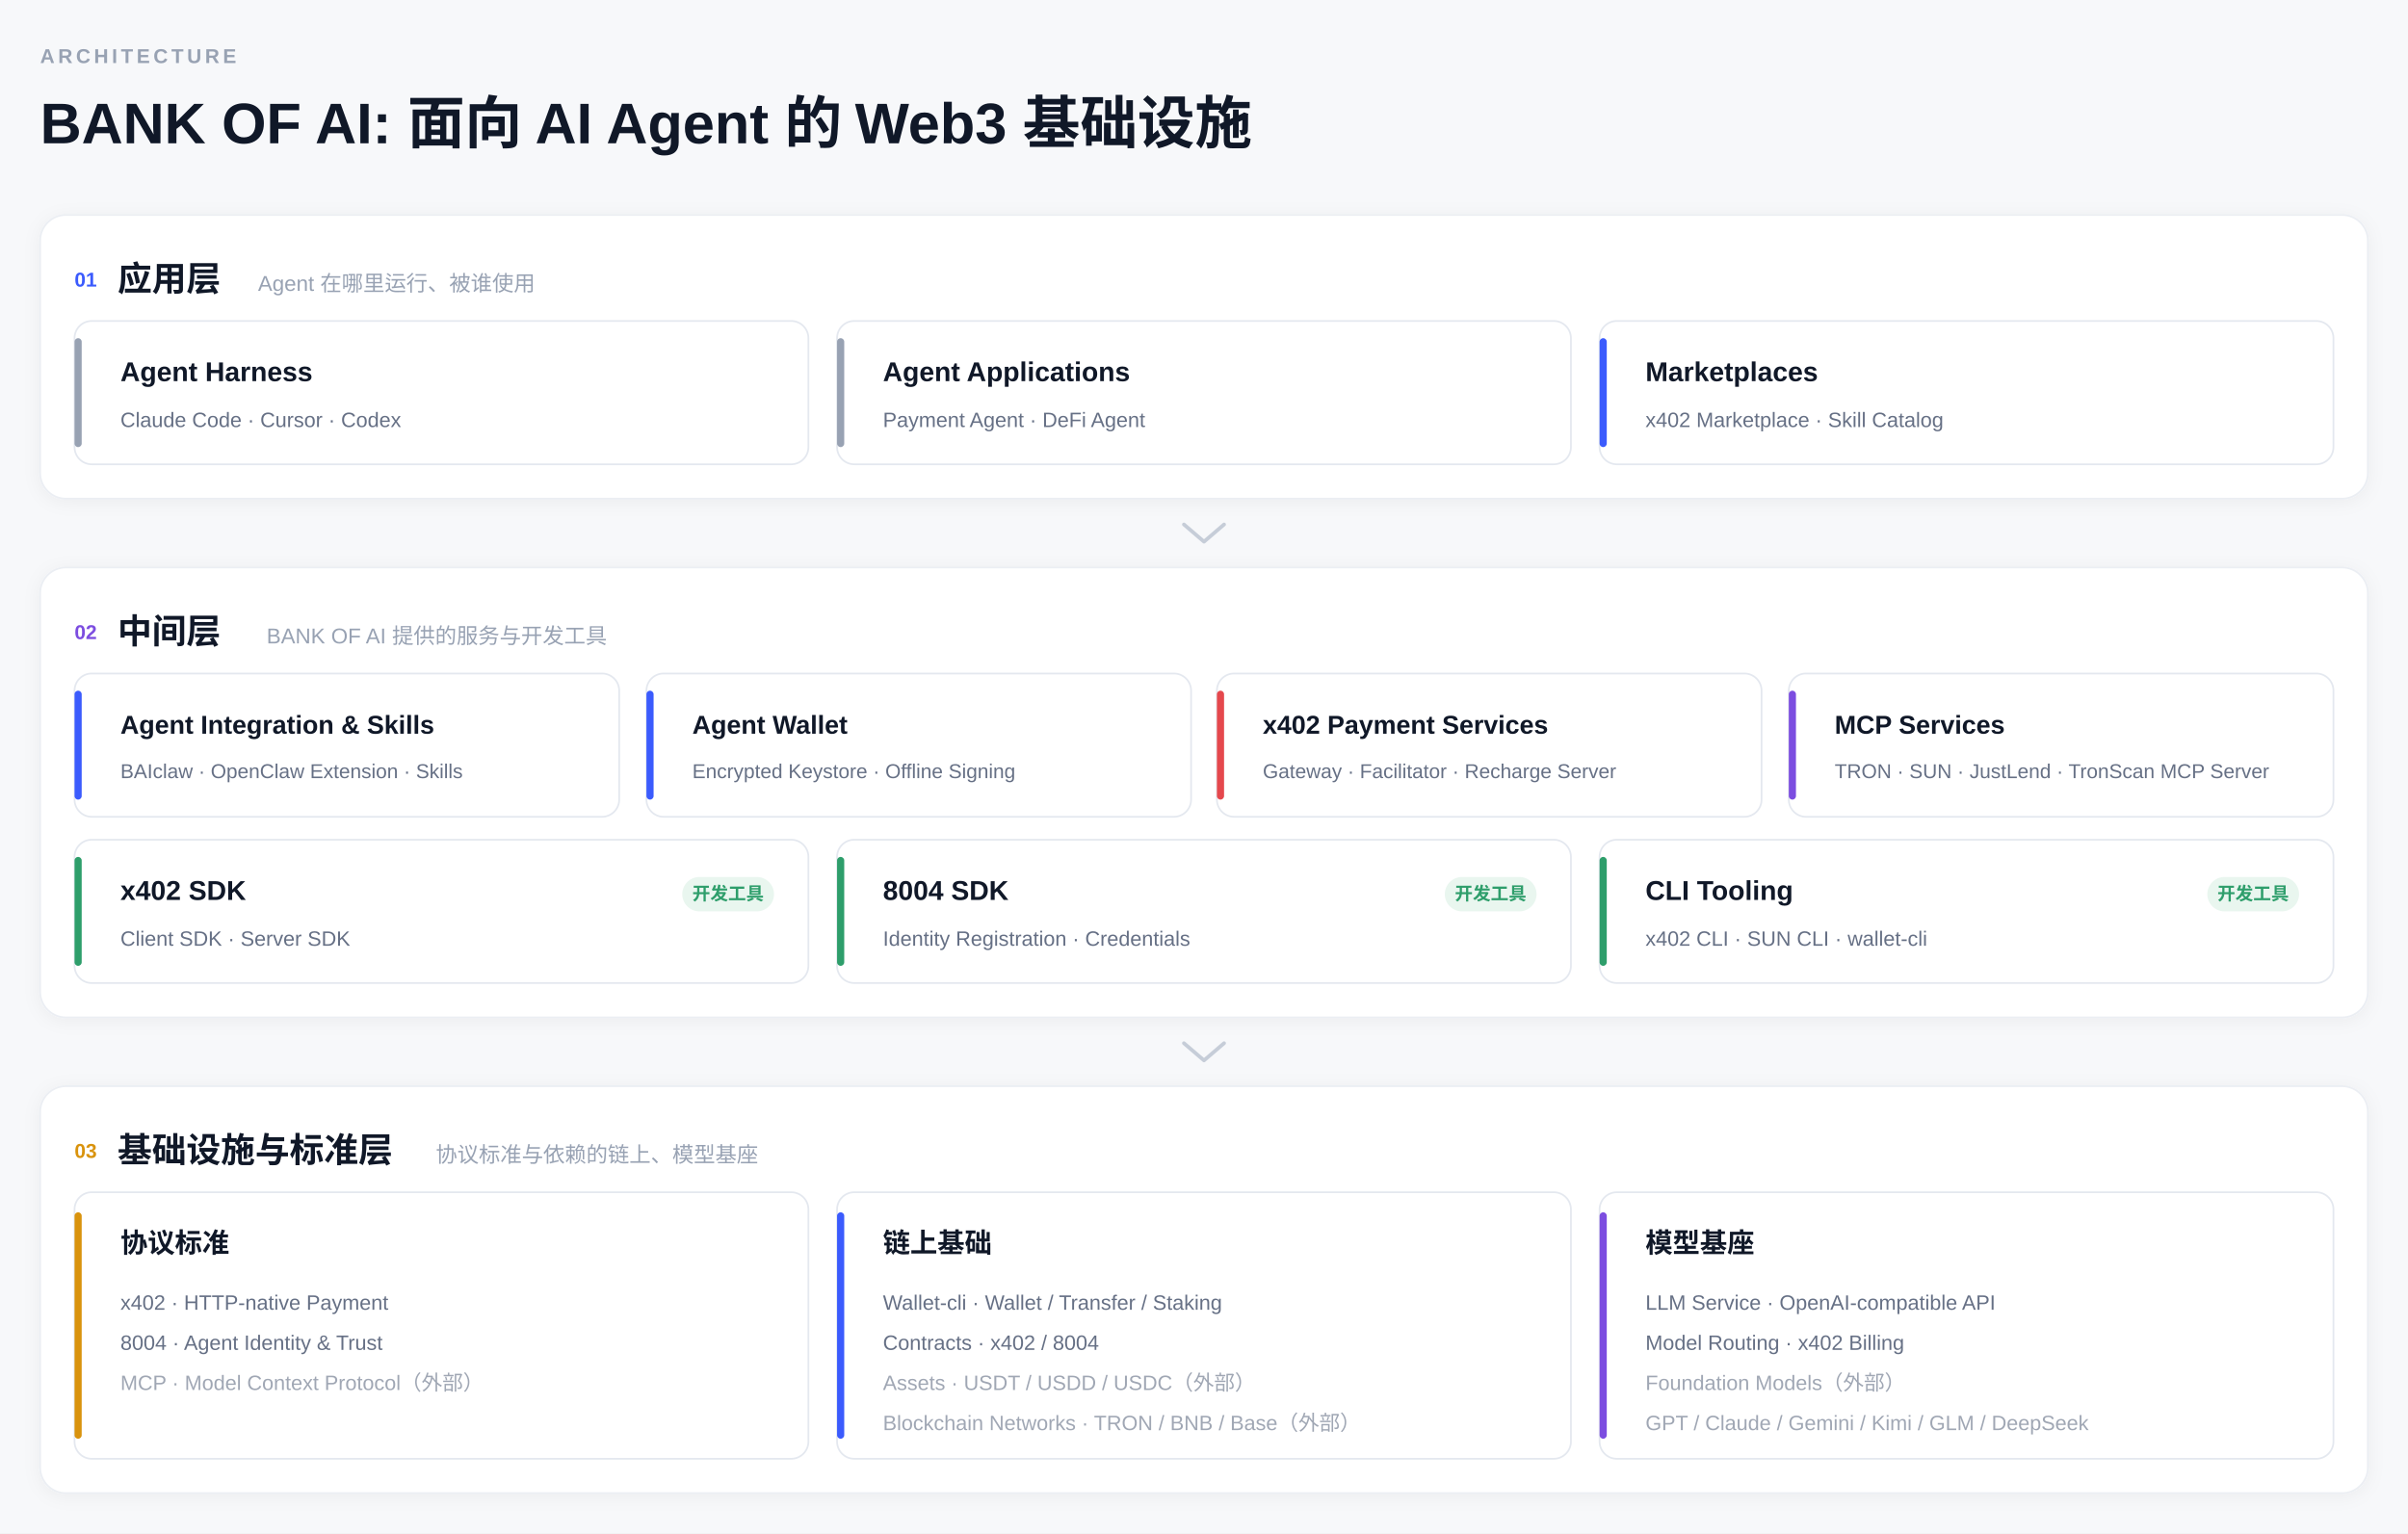
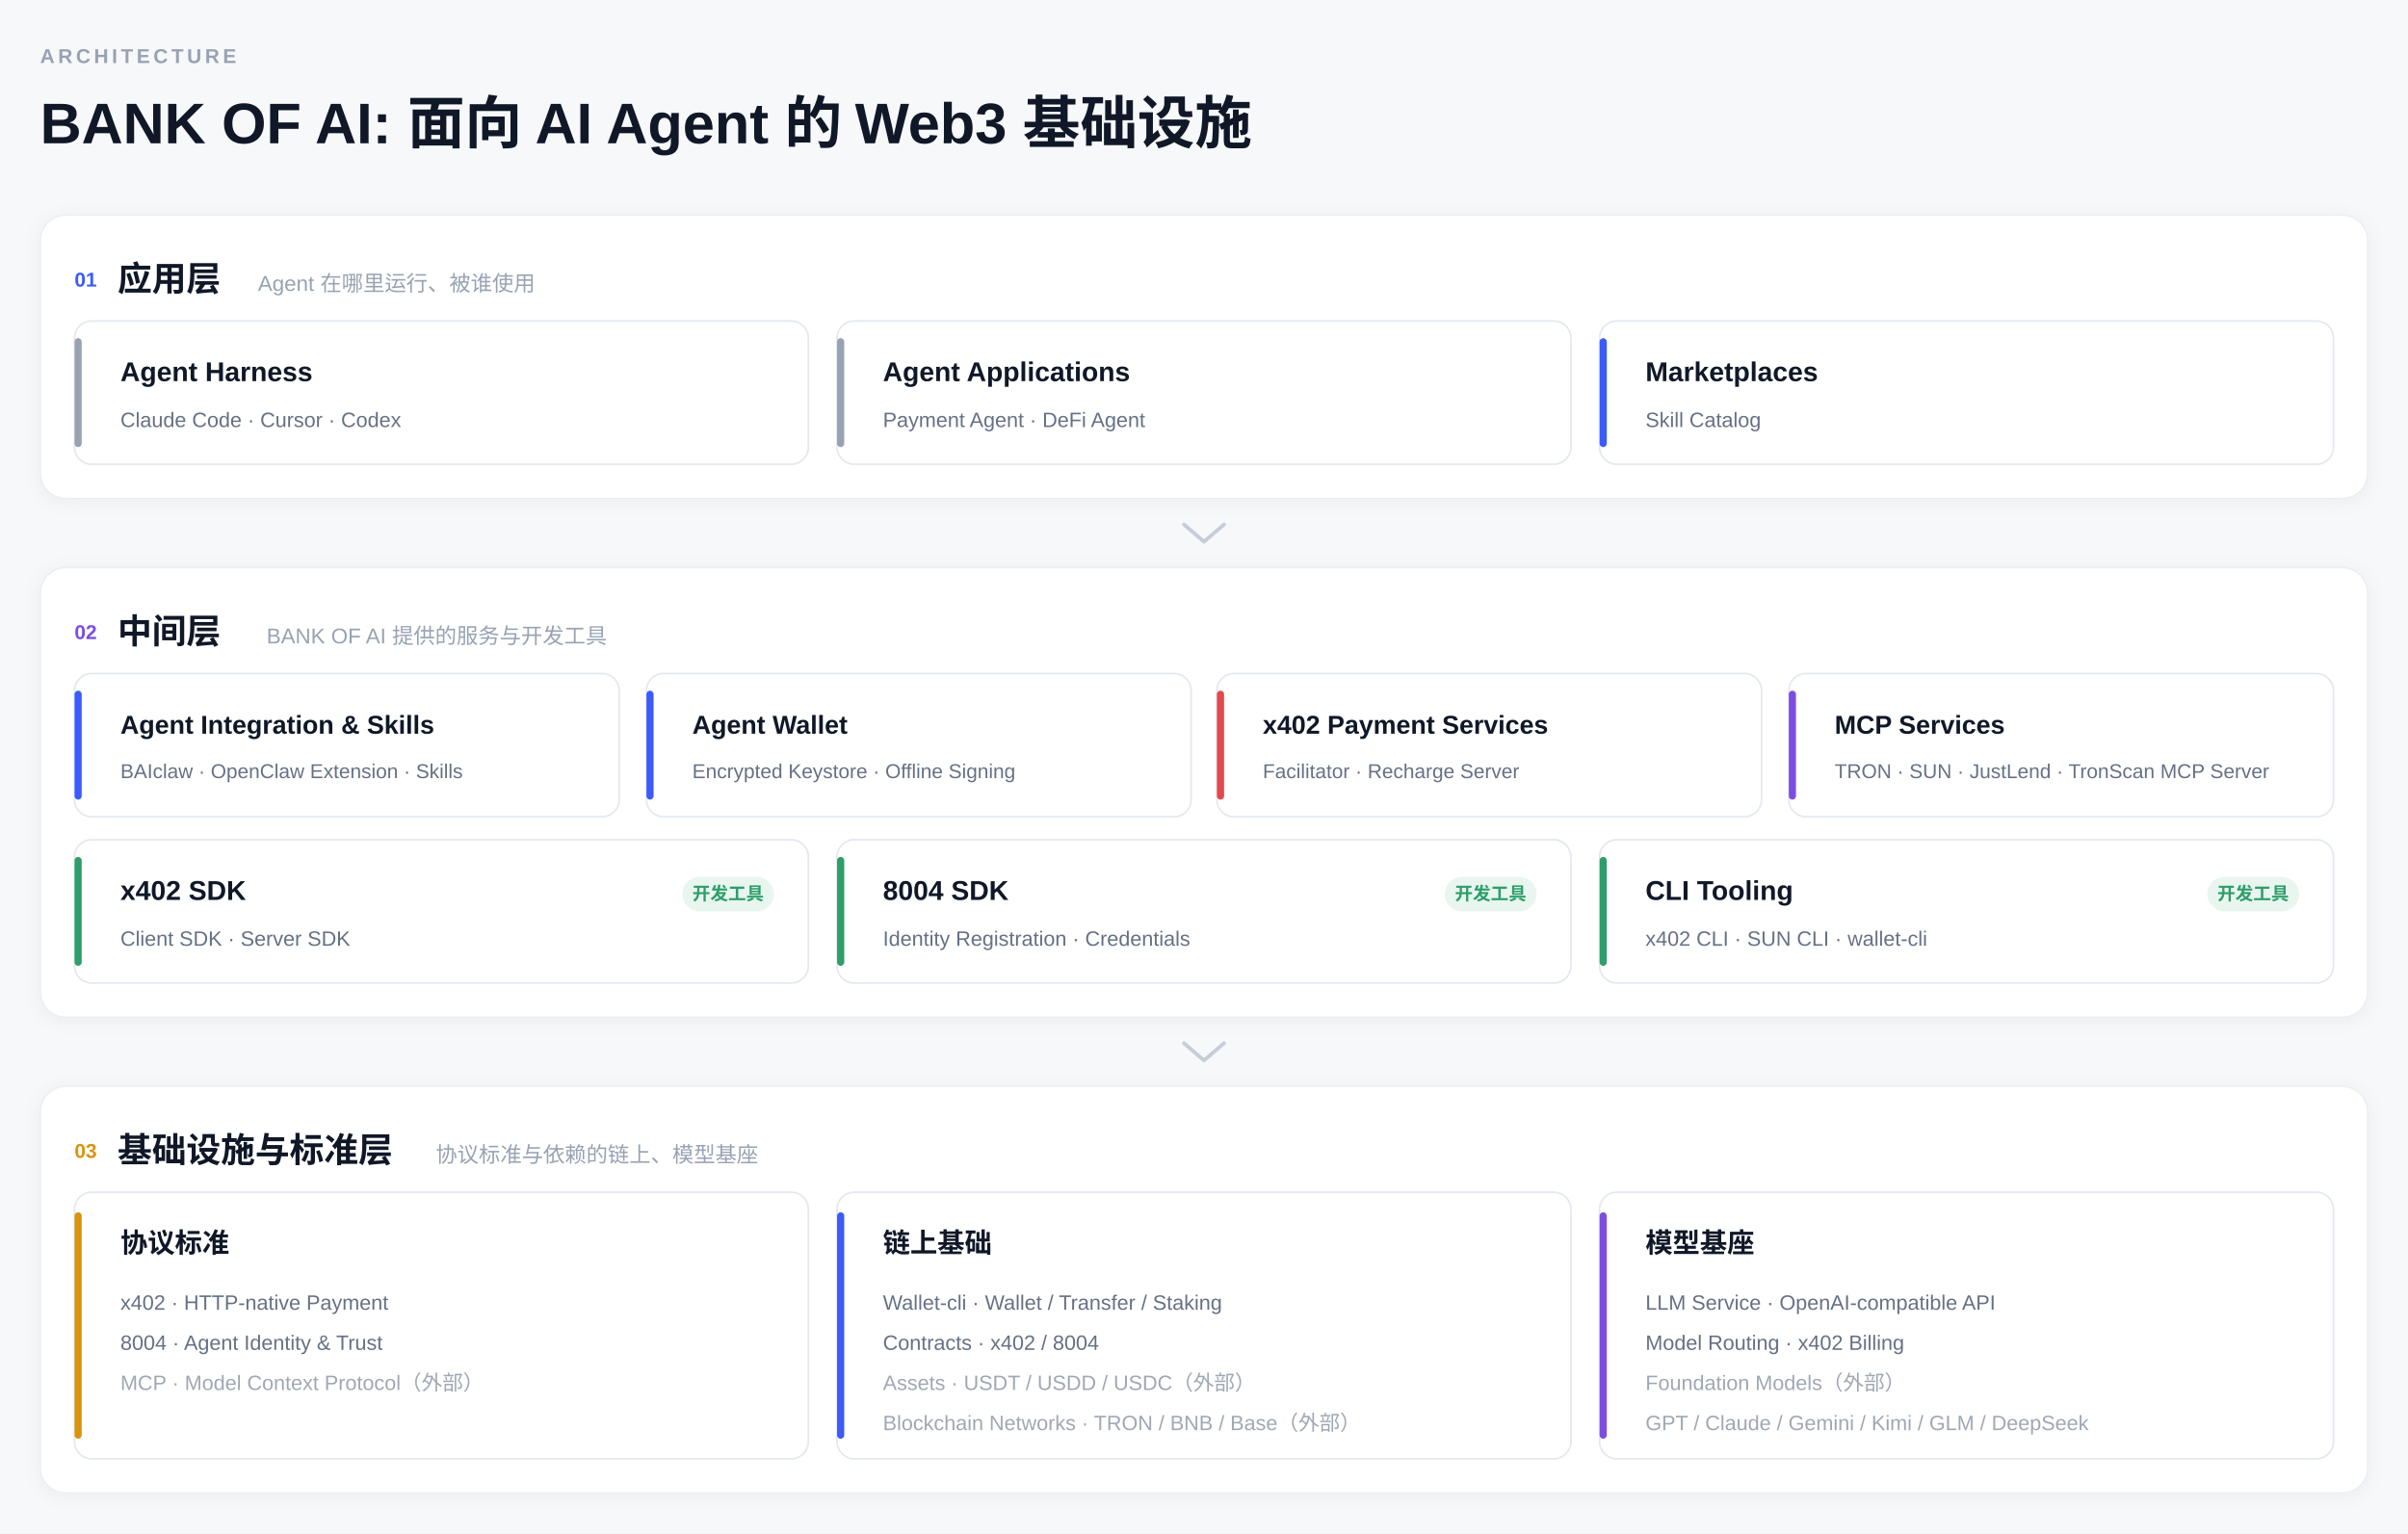
<svg xmlns="http://www.w3.org/2000/svg" width="1680" height="1070" viewBox="0 0 1680 1070" font-family="-apple-system, BlinkMacSystemFont, 'PingFang SC', 'Helvetica Neue', Arial, sans-serif" role="img" aria-labelledby="title desc">
  <defs>
    <filter id="panel" x="-3%" y="-8%" width="106%" height="118%">
      <feDropShadow dx="0" dy="2" stdDeviation="6" flood-color="#101828" flood-opacity=".05" />
    </filter>
  </defs>
  <rect width="1680" height="1070" fill="#F7F8FA" />
  <text x="28" y="44" font-size="14" font-weight="700" letter-spacing="2.4" fill="#98A2B3">ARCHITECTURE</text>
  <text x="28" y="100" font-size="40" font-weight="800" fill="#101828">BANK OF AI: 面向 AI Agent 的 Web3 基础设施</text>
  <g filter="url(#panel)">
    <rect x="28" y="150" width="1624" height="198" rx="18" fill="#FFFFFF" stroke="#EBEEF3" stroke-width="1.2" />
  </g>
  <text x="52" y="200" font-size="14" font-weight="800" fill="#3B5BFD">01</text>
  <text x="82" y="203" font-size="24" font-weight="780" fill="#101828">应用层</text>
  <text x="180" y="203" font-size="15" fill="#98A2B3">Agent 在哪里运行、被谁使用</text>
  <rect x="52" y="224" width="512" height="100" rx="12" fill="#FFFFFF" stroke="#E4E8EF" stroke-width="1.2" />
  <rect x="52" y="236" width="5" height="76" rx="2.5" fill="#98A2B3" />
  <text x="84" y="266" font-size="19" font-weight="750" fill="#101828">Agent Harness</text>
  <text x="84" y="298" font-size="14.5" fill="#667085">Claude Code · Cursor · Codex</text>
  <rect x="584" y="224" width="512" height="100" rx="12" fill="#FFFFFF" stroke="#E4E8EF" stroke-width="1.2" />
  <rect x="584" y="236" width="5" height="76" rx="2.5" fill="#98A2B3" />
  <text x="616" y="266" font-size="19" font-weight="750" fill="#101828">Agent Applications</text>
  <text x="616" y="298" font-size="14.5" fill="#667085">Payment Agent · DeFi Agent</text>
  <rect x="1116" y="224" width="512" height="100" rx="12" fill="#FFFFFF" stroke="#E4E8EF" stroke-width="1.2" />
  <rect x="1116" y="236" width="5" height="76" rx="2.5" fill="#3B5BFD" />
  <text x="1148" y="266" font-size="19" font-weight="750" fill="#101828">Marketplaces</text>
-   <text x="1148" y="298" font-size="14.5" fill="#667085">x402 Marketplace · Skill Catalog</text>
+   <text x="1148" y="298" font-size="14.5" fill="#667085">Skill Catalog</text>
  <path d="M826 366 L840 378 L854 366" fill="none" stroke="#C6CDD8" stroke-width="2.6" stroke-linecap="round" stroke-linejoin="round" />
  <g filter="url(#panel)">
    <rect x="28" y="396" width="1624" height="314" rx="18" fill="#FFFFFF" stroke="#EBEEF3" stroke-width="1.2" />
  </g>
  <text x="52" y="446" font-size="14" font-weight="800" fill="#7C4DE0">02</text>
  <text x="82" y="449" font-size="24" font-weight="780" fill="#101828">中间层</text>
  <text x="186" y="449" font-size="15" fill="#98A2B3">BANK OF AI 提供的服务与开发工具</text>
  <rect x="52" y="470" width="380" height="100" rx="12" fill="#FFFFFF" stroke="#E4E8EF" stroke-width="1.2" />
  <rect x="52" y="482" width="5" height="76" rx="2.5" fill="#3B5BFD" />
  <text x="84" y="512" font-size="18" font-weight="750" fill="#101828">Agent Integration &amp; Skills</text>
  <text x="84" y="543" font-size="14" fill="#667085">BAIclaw · OpenClaw Extension · Skills</text>
  <rect x="451" y="470" width="380" height="100" rx="12" fill="#FFFFFF" stroke="#E4E8EF" stroke-width="1.2" />
  <rect x="451" y="482" width="5" height="76" rx="2.5" fill="#3B5BFD" />
  <text x="483" y="512" font-size="18" font-weight="750" fill="#101828">Agent Wallet</text>
  <text x="483" y="543" font-size="14" fill="#667085">Encrypted Keystore · Offline Signing</text>
  <rect x="849" y="470" width="380" height="100" rx="12" fill="#FFFFFF" stroke="#E4E8EF" stroke-width="1.2" />
  <rect x="849" y="482" width="5" height="76" rx="2.5" fill="#E5484D" />
  <text x="881" y="512" font-size="18" font-weight="750" fill="#101828">x402 Payment Services</text>
-   <text x="881" y="543" font-size="14" fill="#667085">Gateway · Facilitator · Recharge Server</text>
+   <text x="881" y="543" font-size="14" fill="#667085">Facilitator · Recharge Server</text>
  <rect x="1248" y="470" width="380" height="100" rx="12" fill="#FFFFFF" stroke="#E4E8EF" stroke-width="1.2" />
  <rect x="1248" y="482" width="5" height="76" rx="2.5" fill="#7C4DE0" />
  <text x="1280" y="512" font-size="18" font-weight="750" fill="#101828">MCP Services</text>
  <text x="1280" y="543" font-size="14" fill="#667085">TRON · SUN · JustLend · TronScan MCP Server</text>
  <rect x="52" y="586" width="512" height="100" rx="12" fill="#FFFFFF" stroke="#E4E8EF" stroke-width="1.2" />
  <rect x="52" y="598" width="5" height="76" rx="2.5" fill="#2E9E6B" />
  <text x="84" y="628" font-size="19" font-weight="750" fill="#101828">x402 SDK</text>
  <rect x="476" y="612" width="64" height="24" rx="12" fill="#E9F6EF" />
  <text x="508" y="628" font-size="12.5" font-weight="700" fill="#2E9E6B" text-anchor="middle">开发工具</text>
  <text x="84" y="660" font-size="14.5" fill="#667085">Client SDK · Server SDK</text>
  <rect x="584" y="586" width="512" height="100" rx="12" fill="#FFFFFF" stroke="#E4E8EF" stroke-width="1.2" />
  <rect x="584" y="598" width="5" height="76" rx="2.5" fill="#2E9E6B" />
  <text x="616" y="628" font-size="19" font-weight="750" fill="#101828">8004 SDK</text>
  <rect x="1008" y="612" width="64" height="24" rx="12" fill="#E9F6EF" />
  <text x="1040" y="628" font-size="12.5" font-weight="700" fill="#2E9E6B" text-anchor="middle">开发工具</text>
  <text x="616" y="660" font-size="14.5" fill="#667085">Identity Registration · Credentials</text>
  <rect x="1116" y="586" width="512" height="100" rx="12" fill="#FFFFFF" stroke="#E4E8EF" stroke-width="1.2" />
  <rect x="1116" y="598" width="5" height="76" rx="2.5" fill="#2E9E6B" />
  <text x="1148" y="628" font-size="19" font-weight="750" fill="#101828">CLI Tooling</text>
  <rect x="1540" y="612" width="64" height="24" rx="12" fill="#E9F6EF" />
  <text x="1572" y="628" font-size="12.5" font-weight="700" fill="#2E9E6B" text-anchor="middle">开发工具</text>
  <text x="1148" y="660" font-size="14.5" fill="#667085">x402 CLI · SUN CLI · wallet-cli</text>
  <path d="M826 728 L840 740 L854 728" fill="none" stroke="#C6CDD8" stroke-width="2.6" stroke-linecap="round" stroke-linejoin="round" />
  <g filter="url(#panel)">
    <rect x="28" y="758" width="1624" height="284" rx="18" fill="#FFFFFF" stroke="#EBEEF3" stroke-width="1.2" />
  </g>
  <text x="52" y="808" font-size="14" font-weight="800" fill="#D9930D">03</text>
  <text x="82" y="811" font-size="24" font-weight="780" fill="#101828">基础设施与标准层</text>
  <text x="304" y="811" font-size="15" fill="#98A2B3">协议标准与依赖的链上、模型基座</text>
  <rect x="52" y="832" width="512" height="186" rx="12" fill="#FFFFFF" stroke="#E4E8EF" stroke-width="1.2" />
  <rect x="52" y="846" width="5" height="158" rx="2.5" fill="#D9930D" />
  <text x="84" y="874" font-size="19" font-weight="750" fill="#101828">协议标准</text>
  <text x="84" y="914" font-size="14.5" fill="#667085">x402 · HTTP-native Payment</text>
  <text x="84" y="942" font-size="14.5" fill="#667085">8004 · Agent Identity &amp; Trust</text>
  <text x="84" y="970" font-size="14.5" fill="#A0A7B4">MCP · Model Context Protocol（外部）</text>
  <rect x="584" y="832" width="512" height="186" rx="12" fill="#FFFFFF" stroke="#E4E8EF" stroke-width="1.2" />
  <rect x="584" y="846" width="5" height="158" rx="2.5" fill="#3B5BFD" />
  <text x="616" y="874" font-size="19" font-weight="750" fill="#101828">链上基础</text>
  <text x="616" y="914" font-size="14.5" fill="#667085">Wallet-cli · Wallet / Transfer / Staking</text>
  <text x="616" y="942" font-size="14.5" fill="#667085">Contracts · x402 / 8004</text>
  <text x="616" y="970" font-size="14.5" fill="#A0A7B4">Assets · USDT / USDD / USDC（外部）</text>
  <text x="616" y="998" font-size="14.5" fill="#A0A7B4">Blockchain Networks · TRON / BNB / Base（外部）</text>
  <rect x="1116" y="832" width="512" height="186" rx="12" fill="#FFFFFF" stroke="#E4E8EF" stroke-width="1.2" />
  <rect x="1116" y="846" width="5" height="158" rx="2.5" fill="#7C4DE0" />
  <text x="1148" y="874" font-size="19" font-weight="750" fill="#101828">模型基座</text>
  <text x="1148" y="914" font-size="14.5" fill="#667085">LLM Service · OpenAI-compatible API</text>
  <text x="1148" y="942" font-size="14.5" fill="#667085">Model Routing · x402 Billing</text>
  <text x="1148" y="970" font-size="14.5" fill="#A0A7B4">Foundation Models（外部）</text>
  <text x="1148" y="998" font-size="14.5" fill="#A0A7B4">GPT / Claude / Gemini / Kimi / GLM / DeepSeek</text>
</svg>
